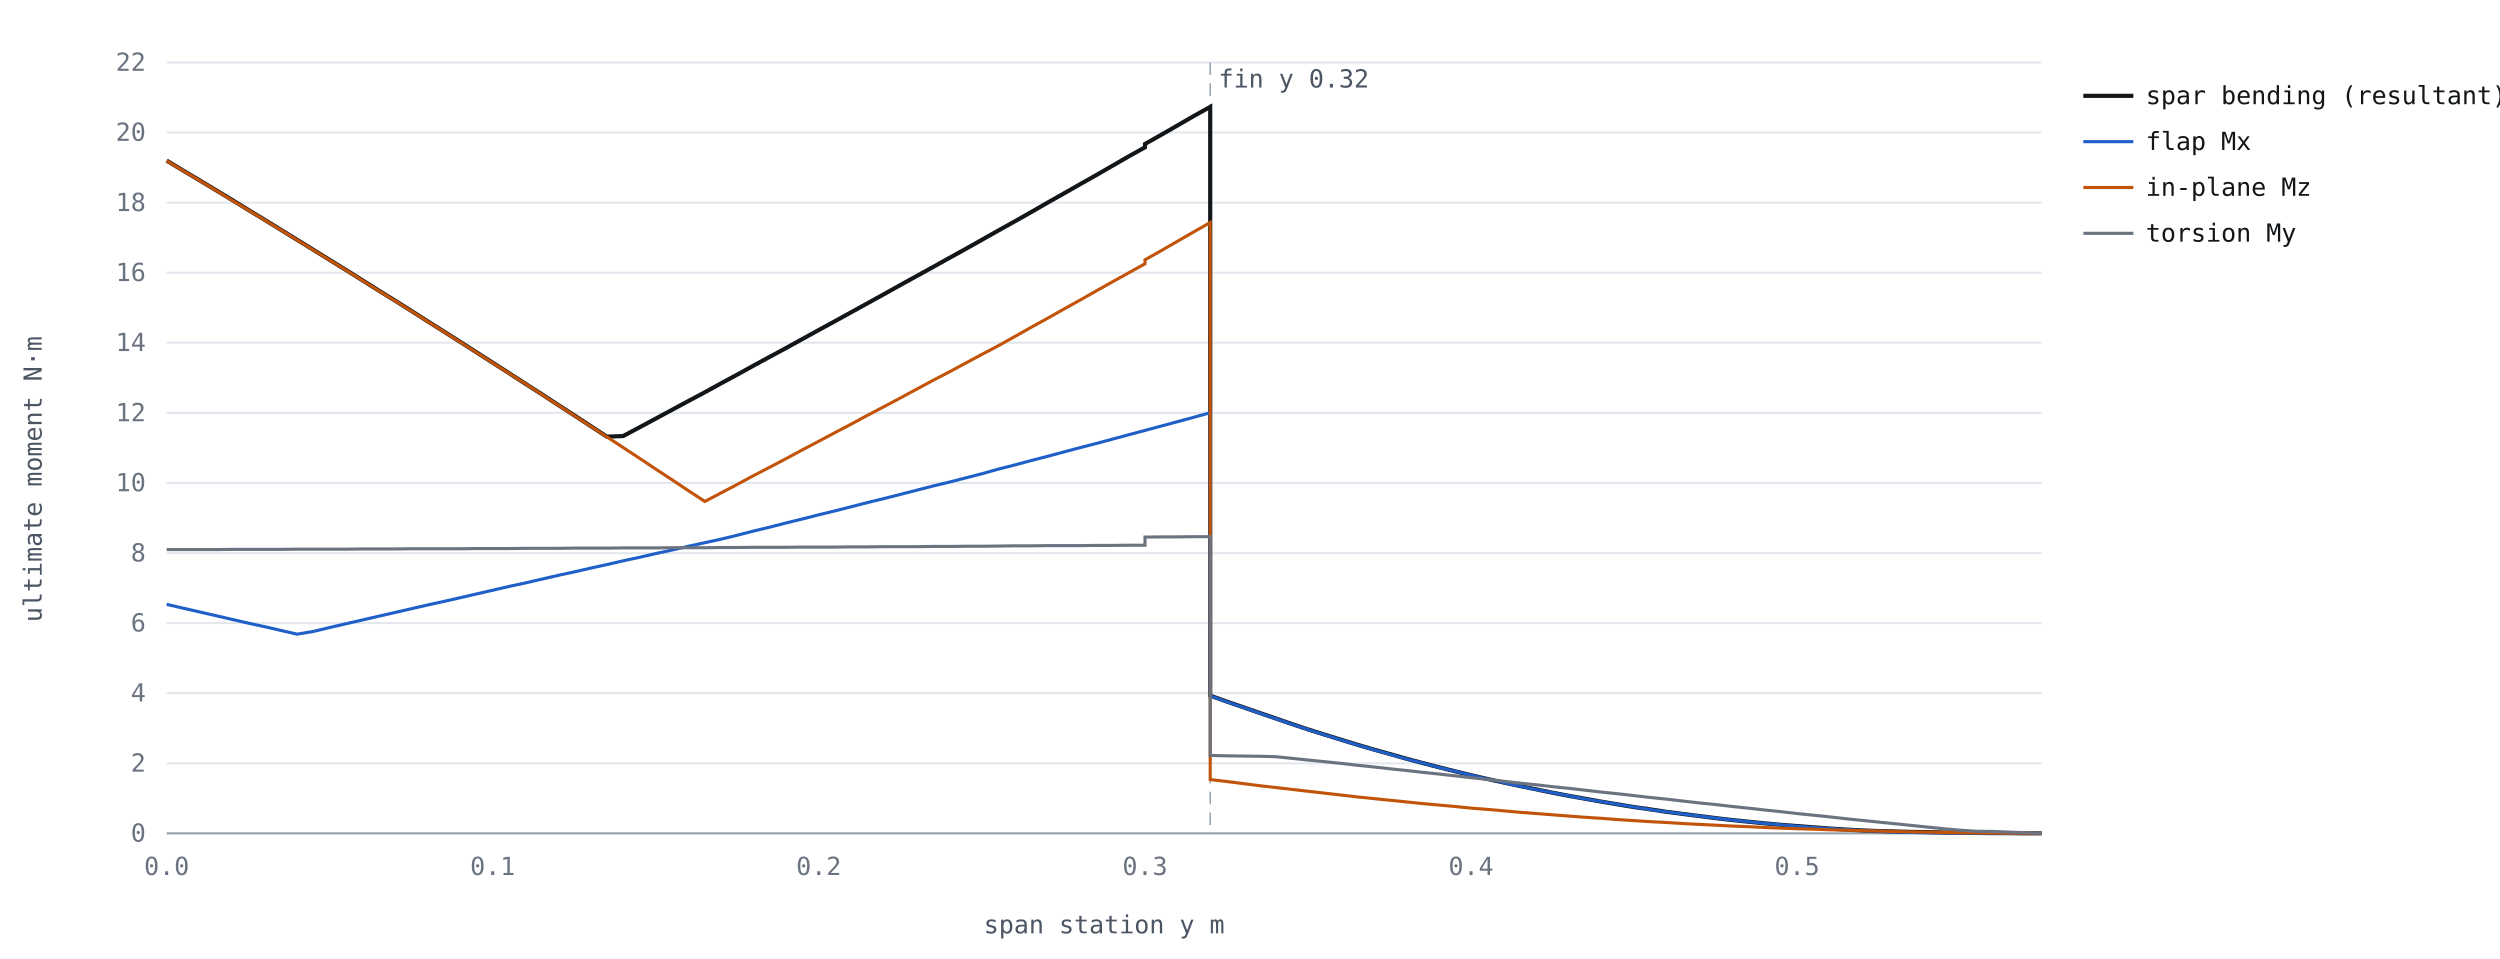
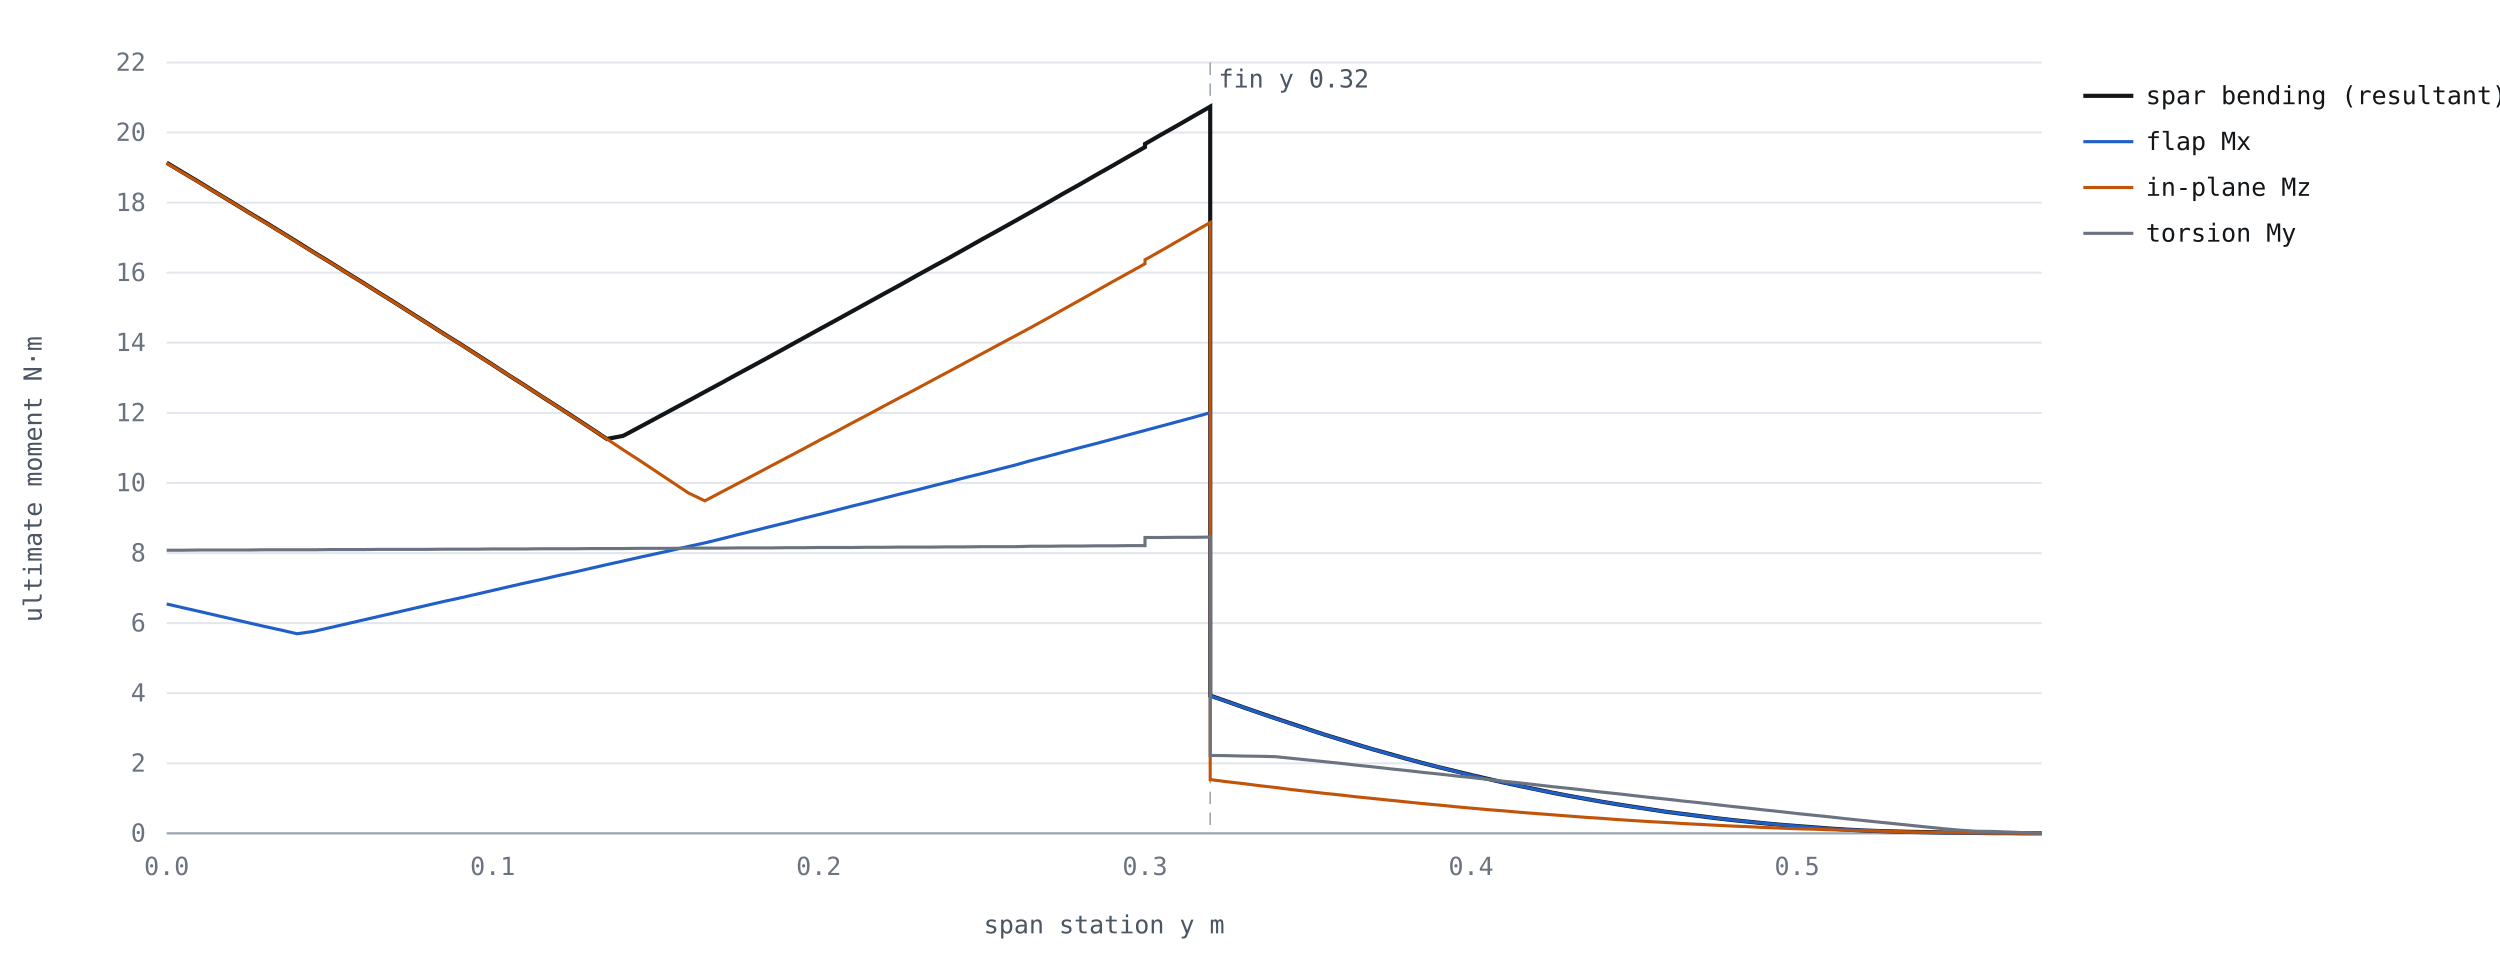
<svg xmlns="http://www.w3.org/2000/svg" viewBox="0 0 1200 460" width="1200" height="460">
  <line x1="80" y1="400.0" x2="980" y2="400.0" stroke="#E3E7ED" stroke-width="1" />
  <text x="70" y="404.0" text-anchor="end" fill="#6B7280" font-family="IBM Plex Mono, monospace" font-size="12">0</text>
  <line x1="80" y1="366.4" x2="980" y2="366.4" stroke="#E3E7ED" stroke-width="1" />
  <text x="70" y="370.4" text-anchor="end" fill="#6B7280" font-family="IBM Plex Mono, monospace" font-size="12">2</text>
  <line x1="80" y1="332.7" x2="980" y2="332.7" stroke="#E3E7ED" stroke-width="1" />
  <text x="70" y="336.7" text-anchor="end" fill="#6B7280" font-family="IBM Plex Mono, monospace" font-size="12">4</text>
  <line x1="80" y1="299.1" x2="980" y2="299.1" stroke="#E3E7ED" stroke-width="1" />
  <text x="70" y="303.1" text-anchor="end" fill="#6B7280" font-family="IBM Plex Mono, monospace" font-size="12">6</text>
  <line x1="80" y1="265.5" x2="980" y2="265.5" stroke="#E3E7ED" stroke-width="1" />
  <text x="70" y="269.5" text-anchor="end" fill="#6B7280" font-family="IBM Plex Mono, monospace" font-size="12">8</text>
  <line x1="80" y1="231.8" x2="980" y2="231.8" stroke="#E3E7ED" stroke-width="1" />
  <text x="70" y="235.8" text-anchor="end" fill="#6B7280" font-family="IBM Plex Mono, monospace" font-size="12">10</text>
  <line x1="80" y1="198.2" x2="980" y2="198.2" stroke="#E3E7ED" stroke-width="1" />
  <text x="70" y="202.2" text-anchor="end" fill="#6B7280" font-family="IBM Plex Mono, monospace" font-size="12">12</text>
  <line x1="80" y1="164.5" x2="980" y2="164.5" stroke="#E3E7ED" stroke-width="1" />
  <text x="70" y="168.5" text-anchor="end" fill="#6B7280" font-family="IBM Plex Mono, monospace" font-size="12">14</text>
  <line x1="80" y1="130.9" x2="980" y2="130.9" stroke="#E3E7ED" stroke-width="1" />
  <text x="70" y="134.9" text-anchor="end" fill="#6B7280" font-family="IBM Plex Mono, monospace" font-size="12">16</text>
  <line x1="80" y1="97.3" x2="980" y2="97.3" stroke="#E3E7ED" stroke-width="1" />
  <text x="70" y="101.3" text-anchor="end" fill="#6B7280" font-family="IBM Plex Mono, monospace" font-size="12">18</text>
  <line x1="80" y1="63.6" x2="980" y2="63.6" stroke="#E3E7ED" stroke-width="1" />
  <text x="70" y="67.6" text-anchor="end" fill="#6B7280" font-family="IBM Plex Mono, monospace" font-size="12">20</text>
  <line x1="80" y1="30.0" x2="980" y2="30.0" stroke="#E3E7ED" stroke-width="1" />
  <text x="70" y="34.0" text-anchor="end" fill="#6B7280" font-family="IBM Plex Mono, monospace" font-size="12">22</text>
  <text x="80.0" y="420" text-anchor="middle" fill="#6B7280" font-family="IBM Plex Mono, monospace" font-size="12">0.0</text>
  <text x="236.5" y="420" text-anchor="middle" fill="#6B7280" font-family="IBM Plex Mono, monospace" font-size="12">0.1</text>
  <text x="393.0" y="420" text-anchor="middle" fill="#6B7280" font-family="IBM Plex Mono, monospace" font-size="12">0.2</text>
  <text x="549.6" y="420" text-anchor="middle" fill="#6B7280" font-family="IBM Plex Mono, monospace" font-size="12">0.3</text>
  <text x="706.1" y="420" text-anchor="middle" fill="#6B7280" font-family="IBM Plex Mono, monospace" font-size="12">0.4</text>
  <text x="862.6" y="420" text-anchor="middle" fill="#6B7280" font-family="IBM Plex Mono, monospace" font-size="12">0.5</text>
  <line x1="80" y1="400.0" x2="980" y2="400.0" stroke="#9AA4B1" />
  <line x1="580.9" y1="30" x2="580.9" y2="400" stroke="#9AA4B1" stroke-dasharray="6 4" stroke-width="0.75" />
  <text x="584.9" y="42" fill="#4B5563" font-family="IBM Plex Mono, monospace" font-size="12">fin y 0.32</text>
  <text x="530.0" y="448" text-anchor="middle" fill="#4B5563" font-family="IBM Plex Mono, monospace" font-size="12">span station y m</text>
  <text x="20" y="230.0" fill="#4B5563" font-family="IBM Plex Mono, monospace" font-size="12" transform="rotate(-90 20 230.0)" text-anchor="middle">ultimate moment N·m</text>
-   <path d="M80.0,77.1 L87.8,81.8 L95.7,86.5 L103.5,91.2 L111.3,95.9 L119.1,100.7 L127.0,105.5 L134.8,110.3 L142.6,115.1 L150.4,119.9 L158.3,124.8 L166.1,129.6 L173.9,134.5 L181.7,139.4 L189.6,144.3 L197.4,149.2 L205.2,154.2 L213.0,159.1 L220.9,164.1 L228.7,169.1 L236.5,174.1 L244.3,179.1 L252.2,184.2 L260.0,189.2 L267.8,194.3 L275.7,199.4 L283.5,204.5 L291.3,209.6 L299.1,209.3 L307.0,205.1 L314.8,200.9 L322.6,196.7 L330.4,192.5 L338.3,188.3 L346.1,184.0 L353.9,179.8 L361.7,175.5 L369.6,171.2 L377.4,167.0 L385.2,162.7 L393.0,158.4 L400.9,154.1 L408.7,149.8 L416.5,145.5 L424.3,141.2 L432.2,136.8 L440.0,132.5 L447.8,128.2 L455.7,123.8 L463.5,119.5 L471.3,115.1 L479.1,110.7 L487.0,106.3 L494.8,101.9 L502.6,97.4 L510.4,93.0 L518.3,88.5 L526.1,84.1 L533.9,79.6 L541.7,75.1 L549.6,70.7 L549.6,69.1 L549.6,69.1 L557.4,64.7 L565.2,60.2 L573.0,55.7 L580.9,51.3 L580.9,333.9 L580.9,333.9 L588.7,336.7 L596.5,339.4 L604.3,342.1 L612.2,344.8 L620.0,347.5 L627.8,350.1 L635.7,352.6 L643.5,355.0 L651.3,357.4 L659.1,359.7 L667.0,361.9 L674.8,364.1 L682.6,366.2 L690.4,368.2 L698.3,370.2 L706.1,372.1 L713.9,373.9 L721.7,375.6 L729.6,377.3 L737.4,378.9 L745.2,380.5 L753.0,382.0 L760.9,383.4 L768.7,384.8 L776.5,386.1 L784.3,387.4 L792.2,388.5 L800.0,389.7 L807.8,390.7 L815.7,391.7 L823.5,392.7 L831.3,393.6 L839.1,394.4 L847.0,395.2 L854.8,395.9 L862.6,396.5 L870.4,397.1 L878.3,397.7 L886.1,398.2 L893.9,398.6 L901.7,398.9 L909.6,399.1 L917.4,399.3 L925.2,399.4 L933.0,399.6 L940.9,399.7 L948.7,399.8 L956.5,399.9 L964.3,399.9 L972.2,400.0 L980.0,400.0" fill="none" stroke="#121619" stroke-width="2" />
+   <path d="M80.0,78.1 L87.8,82.8 L95.7,87.5 L103.5,92.3 L111.3,97.0 L119.1,101.8 L127.0,106.5 L134.8,111.3 L142.6,116.1 L150.4,121.0 L158.3,125.8 L166.1,130.7 L173.9,135.5 L181.7,140.4 L189.6,145.3 L197.4,150.3 L205.2,155.2 L213.0,160.2 L220.9,165.1 L228.7,170.1 L236.5,175.1 L244.3,180.2 L252.2,185.2 L260.0,190.3 L267.8,195.3 L275.7,200.4 L283.5,205.5 L291.3,210.7 L299.1,209.2 L307.0,205.0 L314.8,200.8 L322.6,196.6 L330.4,192.4 L338.3,188.1 L346.1,183.9 L353.9,179.6 L361.7,175.4 L369.6,171.1 L377.4,166.8 L385.2,162.5 L393.0,158.2 L400.9,153.9 L408.7,149.6 L416.5,145.3 L424.3,141.0 L432.2,136.7 L440.0,132.3 L447.8,128.0 L455.7,123.7 L463.5,119.3 L471.3,114.9 L479.1,110.6 L487.0,106.2 L494.8,101.8 L502.6,97.4 L510.4,92.9 L518.3,88.5 L526.1,84.0 L533.9,79.6 L541.7,75.1 L549.6,70.6 L549.6,69.1 L549.6,69.1 L557.4,64.6 L565.2,60.2 L573.0,55.7 L580.9,51.2 L580.9,333.9 L580.9,333.9 L588.7,336.6 L596.5,339.4 L604.3,342.1 L612.2,344.8 L620.0,347.4 L627.8,350.0 L635.7,352.6 L643.5,355.0 L651.3,357.4 L659.1,359.7 L667.0,361.9 L674.8,364.1 L682.6,366.2 L690.4,368.2 L698.3,370.1 L706.1,372.0 L713.9,373.8 L721.7,375.6 L729.6,377.3 L737.4,378.9 L745.2,380.5 L753.0,382.0 L760.9,383.4 L768.7,384.8 L776.5,386.1 L784.3,387.3 L792.2,388.5 L800.0,389.7 L807.8,390.7 L815.7,391.7 L823.5,392.7 L831.3,393.6 L839.1,394.4 L847.0,395.2 L854.8,395.9 L862.6,396.5 L870.4,397.1 L878.3,397.7 L886.1,398.2 L893.9,398.6 L901.7,398.9 L909.6,399.1 L917.4,399.3 L925.2,399.4 L933.0,399.6 L940.9,399.7 L948.7,399.8 L956.5,399.9 L964.3,399.9 L972.2,400.0 L980.0,400.0" fill="none" stroke="#121619" stroke-width="2" />
  <line x1="1000" y1="46" x2="1024" y2="46" stroke="#121619" stroke-width="2" />
  <text x="1030" y="50" fill="#121619" font-family="IBM Plex Mono, monospace" font-size="12">spar bending (resultant)</text>
-   <path d="M80.0,290.1 L87.8,291.9 L95.7,293.7 L103.5,295.5 L111.3,297.3 L119.1,299.1 L127.0,300.8 L134.8,302.6 L142.6,304.4 L150.4,303.1 L158.3,301.2 L166.1,299.4 L173.9,297.6 L181.7,295.8 L189.6,294.0 L197.4,292.2 L205.2,290.4 L213.0,288.7 L220.9,286.9 L228.7,285.1 L236.5,283.3 L244.3,281.5 L252.2,279.8 L260.0,278.0 L267.8,276.2 L275.7,274.5 L283.5,272.7 L291.3,271.0 L299.1,269.2 L307.0,267.5 L314.8,265.7 L322.6,264.0 L330.4,262.2 L338.3,260.5 L346.1,258.8 L353.9,256.9 L361.7,254.9 L369.6,253.0 L377.4,251.0 L385.2,249.1 L393.0,247.1 L400.9,245.2 L408.7,243.2 L416.5,241.2 L424.3,239.3 L432.2,237.3 L440.0,235.3 L447.8,233.3 L455.7,231.4 L463.5,229.4 L471.3,227.4 L479.1,225.2 L487.0,223.2 L494.8,221.1 L502.6,219.1 L510.4,217.0 L518.3,214.9 L526.1,212.9 L533.9,210.8 L541.7,208.7 L549.6,206.6 L549.6,206.6 L549.6,206.6 L557.4,204.5 L565.2,202.4 L573.0,200.3 L580.9,198.1 L580.9,334.0 L580.9,334.0 L588.7,336.8 L596.5,339.5 L604.3,342.2 L612.2,344.9 L620.0,347.6 L627.8,350.2 L635.7,352.7 L643.5,355.1 L651.3,357.5 L659.1,359.8 L667.0,362.0 L674.8,364.2 L682.6,366.2 L690.4,368.3 L698.3,370.2 L706.1,372.1 L713.9,373.9 L721.7,375.7 L729.6,377.4 L737.4,379.0 L745.2,380.5 L753.0,382.0 L760.9,383.5 L768.7,384.8 L776.5,386.1 L784.3,387.4 L792.2,388.6 L800.0,389.7 L807.8,390.7 L815.7,391.7 L823.5,392.7 L831.3,393.6 L839.1,394.4 L847.0,395.2 L854.8,395.9 L862.6,396.6 L870.4,397.2 L878.3,397.7 L886.1,398.2 L893.9,398.6 L901.7,399.0 L909.6,399.3 L917.4,399.6 L925.2,399.7 L933.0,399.8 L940.9,399.9 L948.7,399.9 L956.5,399.9 L964.3,400.0 L972.2,400.0 L980.0,400.0" fill="none" stroke="#1F5FC7" stroke-width="1.5" />
+   <path d="M80.0,289.9 L87.8,291.7 L95.7,293.5 L103.5,295.3 L111.3,297.1 L119.1,298.9 L127.0,300.7 L134.8,302.4 L142.6,304.2 L150.4,303.1 L158.3,301.3 L166.1,299.5 L173.9,297.7 L181.7,295.9 L189.6,294.1 L197.4,292.3 L205.2,290.5 L213.0,288.7 L220.9,287.0 L228.7,285.2 L236.5,283.4 L244.3,281.6 L252.2,279.8 L260.0,278.1 L267.8,276.3 L275.7,274.6 L283.5,272.8 L291.3,271.0 L299.1,269.3 L307.0,267.5 L314.8,265.8 L322.6,264.1 L330.4,262.3 L338.3,260.6 L346.1,258.7 L353.9,256.7 L361.7,254.8 L369.6,252.8 L377.4,250.9 L385.2,248.9 L393.0,247.0 L400.9,245.0 L408.7,243.0 L416.5,241.1 L424.3,239.1 L432.2,237.1 L440.0,235.2 L447.8,233.2 L455.7,231.2 L463.5,229.2 L471.3,227.3 L479.1,225.3 L487.0,223.3 L494.8,221.1 L502.6,219.1 L510.4,217.0 L518.3,214.9 L526.1,212.9 L533.9,210.8 L541.7,208.7 L549.6,206.6 L549.6,206.6 L549.6,206.6 L557.4,204.5 L565.2,202.4 L573.0,200.3 L580.9,198.1 L580.9,334.0 L580.9,334.0 L588.7,336.7 L596.5,339.4 L604.3,342.2 L612.2,344.9 L620.0,347.5 L627.8,350.1 L635.7,352.6 L643.5,355.1 L651.3,357.4 L659.1,359.7 L667.0,362.0 L674.8,364.1 L682.6,366.2 L690.4,368.2 L698.3,370.2 L706.1,372.1 L713.9,373.9 L721.7,375.6 L729.6,377.3 L737.4,379.0 L745.2,380.5 L753.0,382.0 L760.9,383.4 L768.7,384.8 L776.5,386.1 L784.3,387.4 L792.2,388.5 L800.0,389.7 L807.8,390.7 L815.7,391.7 L823.5,392.7 L831.3,393.6 L839.1,394.4 L847.0,395.2 L854.8,395.9 L862.6,396.5 L870.4,397.2 L878.3,397.7 L886.1,398.2 L893.9,398.6 L901.7,399.0 L909.6,399.3 L917.4,399.6 L925.2,399.7 L933.0,399.8 L940.9,399.9 L948.7,399.9 L956.5,399.9 L964.3,400.0 L972.2,400.0 L980.0,400.0" fill="none" stroke="#1F5FC7" stroke-width="1.5" />
  <line x1="1000" y1="68" x2="1024" y2="68" stroke="#1F5FC7" stroke-width="1.5" />
  <text x="1030" y="72" fill="#121619" font-family="IBM Plex Mono, monospace" font-size="12">flap Mx</text>
-   <path d="M80.0,77.2 L87.8,81.9 L95.7,86.6 L103.5,91.3 L111.3,96.1 L119.1,100.8 L127.0,105.6 L134.8,110.4 L142.6,115.2 L150.4,120.0 L158.3,124.9 L166.1,129.7 L173.9,134.6 L181.7,139.5 L189.6,144.4 L197.4,149.3 L205.2,154.3 L213.0,159.2 L220.9,164.2 L228.7,169.2 L236.5,174.2 L244.3,179.2 L252.2,184.2 L260.0,189.3 L267.8,194.4 L275.7,199.5 L283.5,204.6 L291.3,209.7 L299.1,214.8 L307.0,220.0 L314.8,225.2 L322.6,230.3 L330.4,235.5 L338.3,240.7 L346.1,236.6 L353.9,232.5 L361.7,228.3 L369.6,224.2 L377.4,220.1 L385.2,215.9 L393.0,211.8 L400.9,207.6 L408.7,203.5 L416.5,199.3 L424.3,195.2 L432.2,191.0 L440.0,186.8 L447.8,182.6 L455.7,178.5 L463.5,174.3 L471.3,170.1 L479.1,166.0 L487.0,161.6 L494.8,157.2 L502.6,152.9 L510.4,148.5 L518.3,144.1 L526.1,139.7 L533.9,135.3 L541.7,131.0 L549.6,126.6 L549.6,124.7 L549.6,124.7 L557.4,120.3 L565.2,115.8 L573.0,111.3 L580.9,106.8 L580.9,374.2 L580.9,374.2 L588.7,375.1 L596.5,376.1 L604.3,377.1 L612.2,378.0 L620.0,378.9 L627.8,379.8 L635.7,380.7 L643.5,381.6 L651.3,382.5 L659.1,383.3 L667.0,384.1 L674.8,384.9 L682.6,385.7 L690.4,386.4 L698.3,387.1 L706.1,387.9 L713.9,388.5 L721.7,389.2 L729.6,389.9 L737.4,390.5 L745.2,391.1 L753.0,391.7 L760.9,392.3 L768.7,392.8 L776.5,393.4 L784.3,393.9 L792.2,394.4 L800.0,394.8 L807.8,395.3 L815.7,395.7 L823.5,396.1 L831.3,396.5 L839.1,396.8 L847.0,397.2 L854.8,397.5 L862.6,397.8 L870.4,398.0 L878.3,398.3 L886.1,398.5 L893.9,398.7 L901.7,398.9 L909.6,399.1 L917.4,399.3 L925.2,399.4 L933.0,399.6 L940.9,399.7 L948.7,399.8 L956.5,399.9 L964.3,399.9 L972.2,400.0 L980.0,400.0" fill="none" stroke="#C2540A" stroke-width="1.5" />
+   <path d="M80.0,78.3 L87.8,83.0 L95.7,87.7 L103.5,92.4 L111.3,97.1 L119.1,101.9 L127.0,106.7 L134.8,111.4 L142.6,116.3 L150.4,121.1 L158.3,125.9 L166.1,130.8 L173.9,135.6 L181.7,140.5 L189.6,145.4 L197.4,150.4 L205.2,155.3 L213.0,160.3 L220.9,165.2 L228.7,170.2 L236.5,175.2 L244.3,180.2 L252.2,185.3 L260.0,190.3 L267.8,195.4 L275.7,200.5 L283.5,205.6 L291.3,210.7 L299.1,215.9 L307.0,221.0 L314.8,226.2 L322.6,231.4 L330.4,236.6 L338.3,240.4 L346.1,236.3 L353.9,232.2 L361.7,228.1 L369.6,223.9 L377.4,219.8 L385.2,215.7 L393.0,211.5 L400.9,207.4 L408.7,203.2 L416.5,199.1 L424.3,194.9 L432.2,190.7 L440.0,186.6 L447.8,182.4 L455.7,178.2 L463.5,174.0 L471.3,169.8 L479.1,165.6 L487.0,161.4 L494.8,157.2 L502.6,152.9 L510.4,148.5 L518.3,144.1 L526.1,139.7 L533.9,135.3 L541.7,131.0 L549.6,126.6 L549.6,124.7 L549.6,124.7 L557.4,120.3 L565.2,115.8 L573.0,111.3 L580.9,106.8 L580.9,374.2 L580.9,374.2 L588.7,375.2 L596.5,376.1 L604.3,377.1 L612.2,378.0 L620.0,379.0 L627.8,379.9 L635.7,380.8 L643.5,381.6 L651.3,382.5 L659.1,383.3 L667.0,384.1 L674.8,384.9 L682.6,385.7 L690.4,386.4 L698.3,387.2 L706.1,387.9 L713.9,388.6 L721.7,389.2 L729.6,389.9 L737.4,390.5 L745.2,391.1 L753.0,391.7 L760.9,392.3 L768.7,392.8 L776.5,393.4 L784.3,393.9 L792.2,394.4 L800.0,394.8 L807.8,395.3 L815.7,395.7 L823.5,396.1 L831.3,396.5 L839.1,396.8 L847.0,397.2 L854.8,397.5 L862.6,397.8 L870.4,398.0 L878.3,398.3 L886.1,398.5 L893.9,398.7 L901.7,398.9 L909.6,399.1 L917.4,399.3 L925.2,399.4 L933.0,399.6 L940.9,399.7 L948.7,399.8 L956.5,399.9 L964.3,399.9 L972.2,400.0 L980.0,400.0" fill="none" stroke="#C2540A" stroke-width="1.5" />
  <line x1="1000" y1="90" x2="1024" y2="90" stroke="#C2540A" stroke-width="1.5" />
  <text x="1030" y="94" fill="#121619" font-family="IBM Plex Mono, monospace" font-size="12">in-plane Mz</text>
-   <path d="M80.0,263.8 L87.8,263.8 L95.7,263.8 L103.5,263.8 L111.3,263.7 L119.1,263.7 L127.0,263.7 L134.8,263.7 L142.6,263.6 L150.4,263.6 L158.3,263.6 L166.1,263.6 L173.9,263.5 L181.7,263.5 L189.6,263.5 L197.4,263.4 L205.2,263.4 L213.0,263.4 L220.9,263.4 L228.7,263.3 L236.5,263.3 L244.3,263.3 L252.2,263.2 L260.0,263.2 L267.8,263.2 L275.7,263.1 L283.5,263.1 L291.3,263.1 L299.1,263.0 L307.0,263.0 L314.8,263.0 L322.6,262.9 L330.4,262.9 L338.3,262.9 L346.1,262.8 L353.9,262.8 L361.7,262.7 L369.6,262.7 L377.4,262.7 L385.2,262.6 L393.0,262.6 L400.9,262.6 L408.7,262.5 L416.5,262.5 L424.3,262.4 L432.2,262.4 L440.0,262.4 L447.8,262.3 L455.7,262.3 L463.5,262.2 L471.3,262.2 L479.1,262.1 L487.0,262.0 L494.8,262.0 L502.6,261.9 L510.4,261.9 L518.3,261.9 L526.1,261.8 L533.9,261.8 L541.7,261.7 L549.6,261.7 L549.6,257.8 L549.6,257.8 L557.4,257.7 L565.2,257.7 L573.0,257.6 L580.9,257.6 L580.9,362.6 L580.9,362.6 L588.7,362.8 L596.5,362.9 L604.3,363.0 L612.2,363.2 L620.0,364.0 L627.8,364.8 L635.7,365.6 L643.5,366.4 L651.3,367.3 L659.1,368.1 L667.0,369.0 L674.8,369.8 L682.6,370.7 L690.4,371.5 L698.3,372.4 L706.1,373.3 L713.9,374.1 L721.7,375.0 L729.6,375.9 L737.4,376.7 L745.2,377.6 L753.0,378.4 L760.9,379.3 L768.7,380.2 L776.5,381.0 L784.3,381.9 L792.2,382.8 L800.0,383.6 L807.8,384.5 L815.7,385.4 L823.5,386.2 L831.3,387.1 L839.1,387.9 L847.0,388.8 L854.8,389.6 L862.6,390.5 L870.4,391.3 L878.3,392.1 L886.1,393.0 L893.9,393.8 L901.7,394.6 L909.6,395.4 L917.4,396.2 L925.2,397.0 L933.0,397.8 L940.9,398.5 L948.7,399.0 L956.5,399.1 L964.3,399.4 L972.2,399.7 L980.0,400.0" fill="none" stroke="#6B7280" stroke-width="1.5" />
+   <path d="M80.0,264.1 L87.8,264.1 L95.7,264.0 L103.5,264.0 L111.3,264.0 L119.1,264.0 L127.0,263.9 L134.8,263.9 L142.6,263.9 L150.4,263.9 L158.3,263.8 L166.1,263.8 L173.9,263.8 L181.7,263.7 L189.6,263.7 L197.4,263.7 L205.2,263.7 L213.0,263.6 L220.9,263.6 L228.7,263.6 L236.5,263.5 L244.3,263.5 L252.2,263.5 L260.0,263.4 L267.8,263.4 L275.7,263.4 L283.5,263.3 L291.3,263.3 L299.1,263.3 L307.0,263.2 L314.8,263.2 L322.6,263.2 L330.4,263.1 L338.3,263.1 L346.1,263.1 L353.9,263.0 L361.7,263.0 L369.6,263.0 L377.4,262.9 L385.2,262.9 L393.0,262.8 L400.9,262.8 L408.7,262.8 L416.5,262.7 L424.3,262.7 L432.2,262.6 L440.0,262.6 L447.8,262.6 L455.7,262.5 L463.5,262.5 L471.3,262.4 L479.1,262.4 L487.0,262.4 L494.8,262.2 L502.6,262.2 L510.4,262.1 L518.3,262.1 L526.1,262.0 L533.9,262.0 L541.7,261.9 L549.6,261.9 L549.6,258.0 L549.6,258.0 L557.4,258.0 L565.2,257.9 L573.0,257.9 L580.9,257.8 L580.9,362.6 L580.9,362.6 L588.7,362.7 L596.5,362.9 L604.3,363.0 L612.2,363.2 L620.0,364.0 L627.8,364.8 L635.7,365.6 L643.5,366.4 L651.3,367.3 L659.1,368.1 L667.0,369.0 L674.8,369.8 L682.6,370.7 L690.4,371.5 L698.3,372.4 L706.1,373.2 L713.9,374.1 L721.7,375.0 L729.6,375.8 L737.4,376.7 L745.2,377.6 L753.0,378.4 L760.9,379.3 L768.7,380.2 L776.5,381.0 L784.3,381.9 L792.2,382.8 L800.0,383.6 L807.8,384.5 L815.7,385.3 L823.5,386.2 L831.3,387.1 L839.1,387.9 L847.0,388.8 L854.8,389.6 L862.6,390.5 L870.4,391.3 L878.3,392.1 L886.1,393.0 L893.9,393.8 L901.7,394.6 L909.6,395.4 L917.4,396.2 L925.2,397.0 L933.0,397.8 L940.9,398.5 L948.7,399.0 L956.5,399.1 L964.3,399.4 L972.2,399.7 L980.0,400.0" fill="none" stroke="#6B7280" stroke-width="1.5" />
  <line x1="1000" y1="112" x2="1024" y2="112" stroke="#6B7280" stroke-width="1.5" />
  <text x="1030" y="116" fill="#121619" font-family="IBM Plex Mono, monospace" font-size="12">torsion My</text>
</svg>
